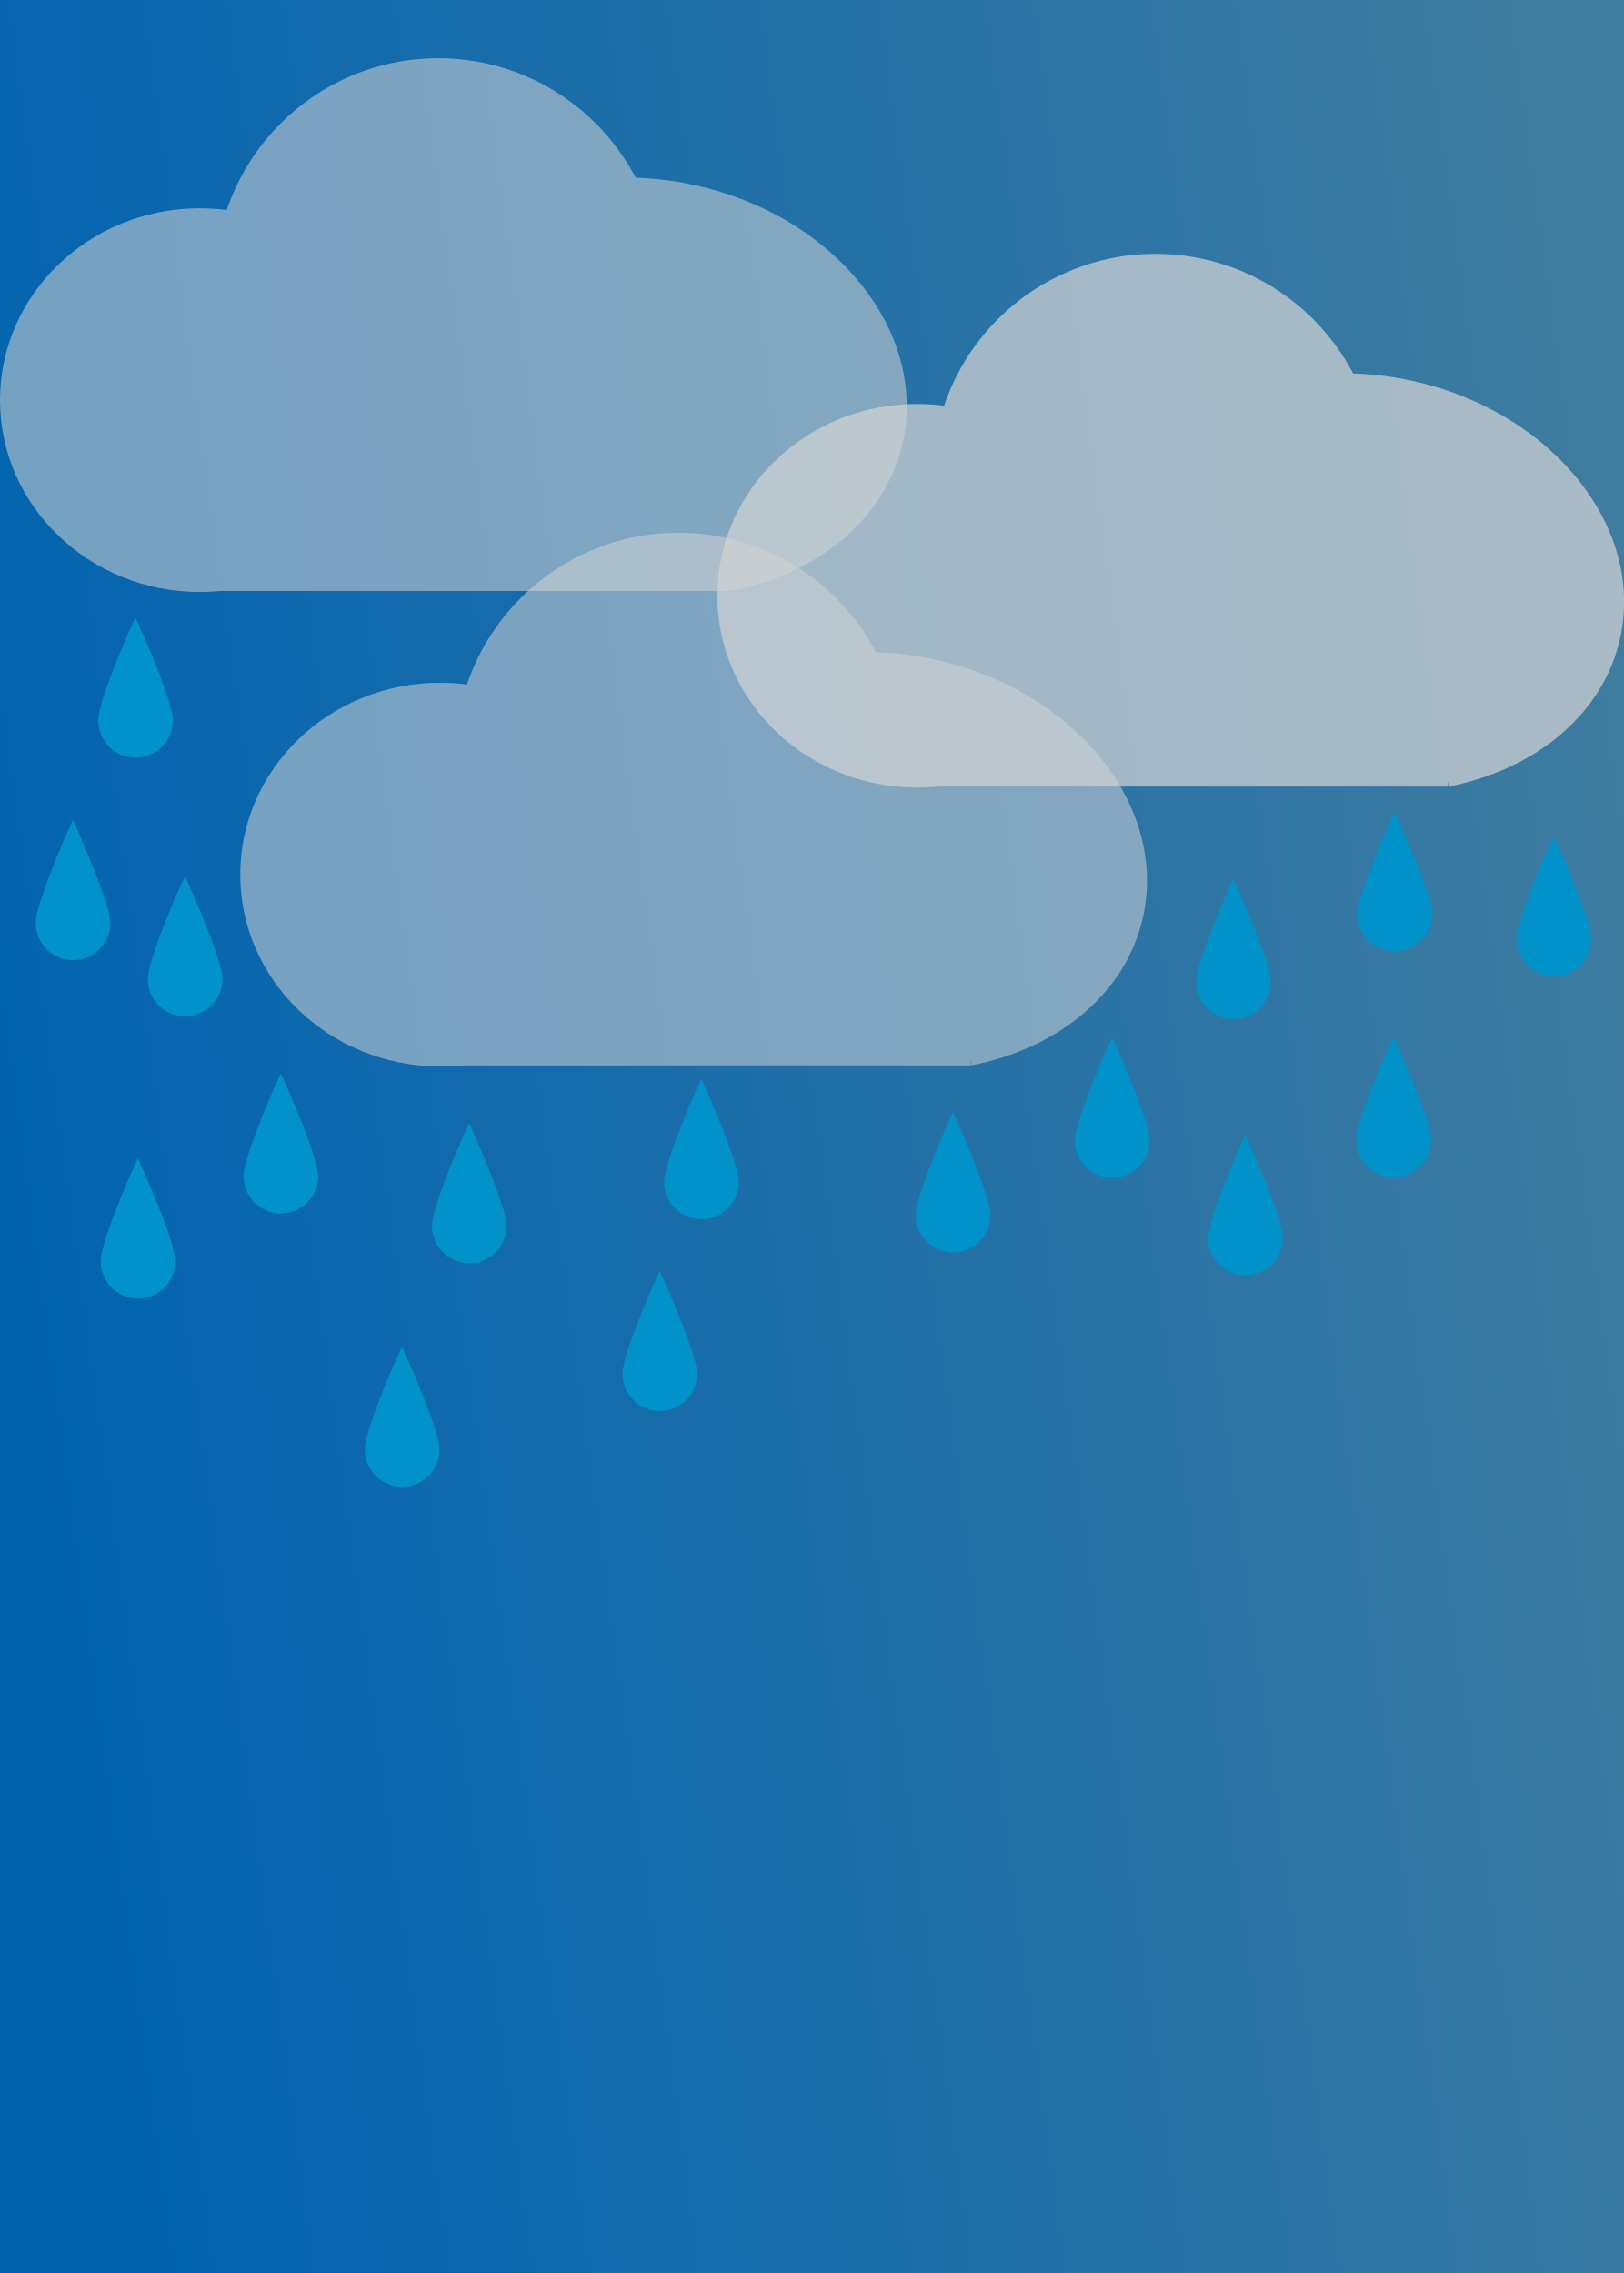
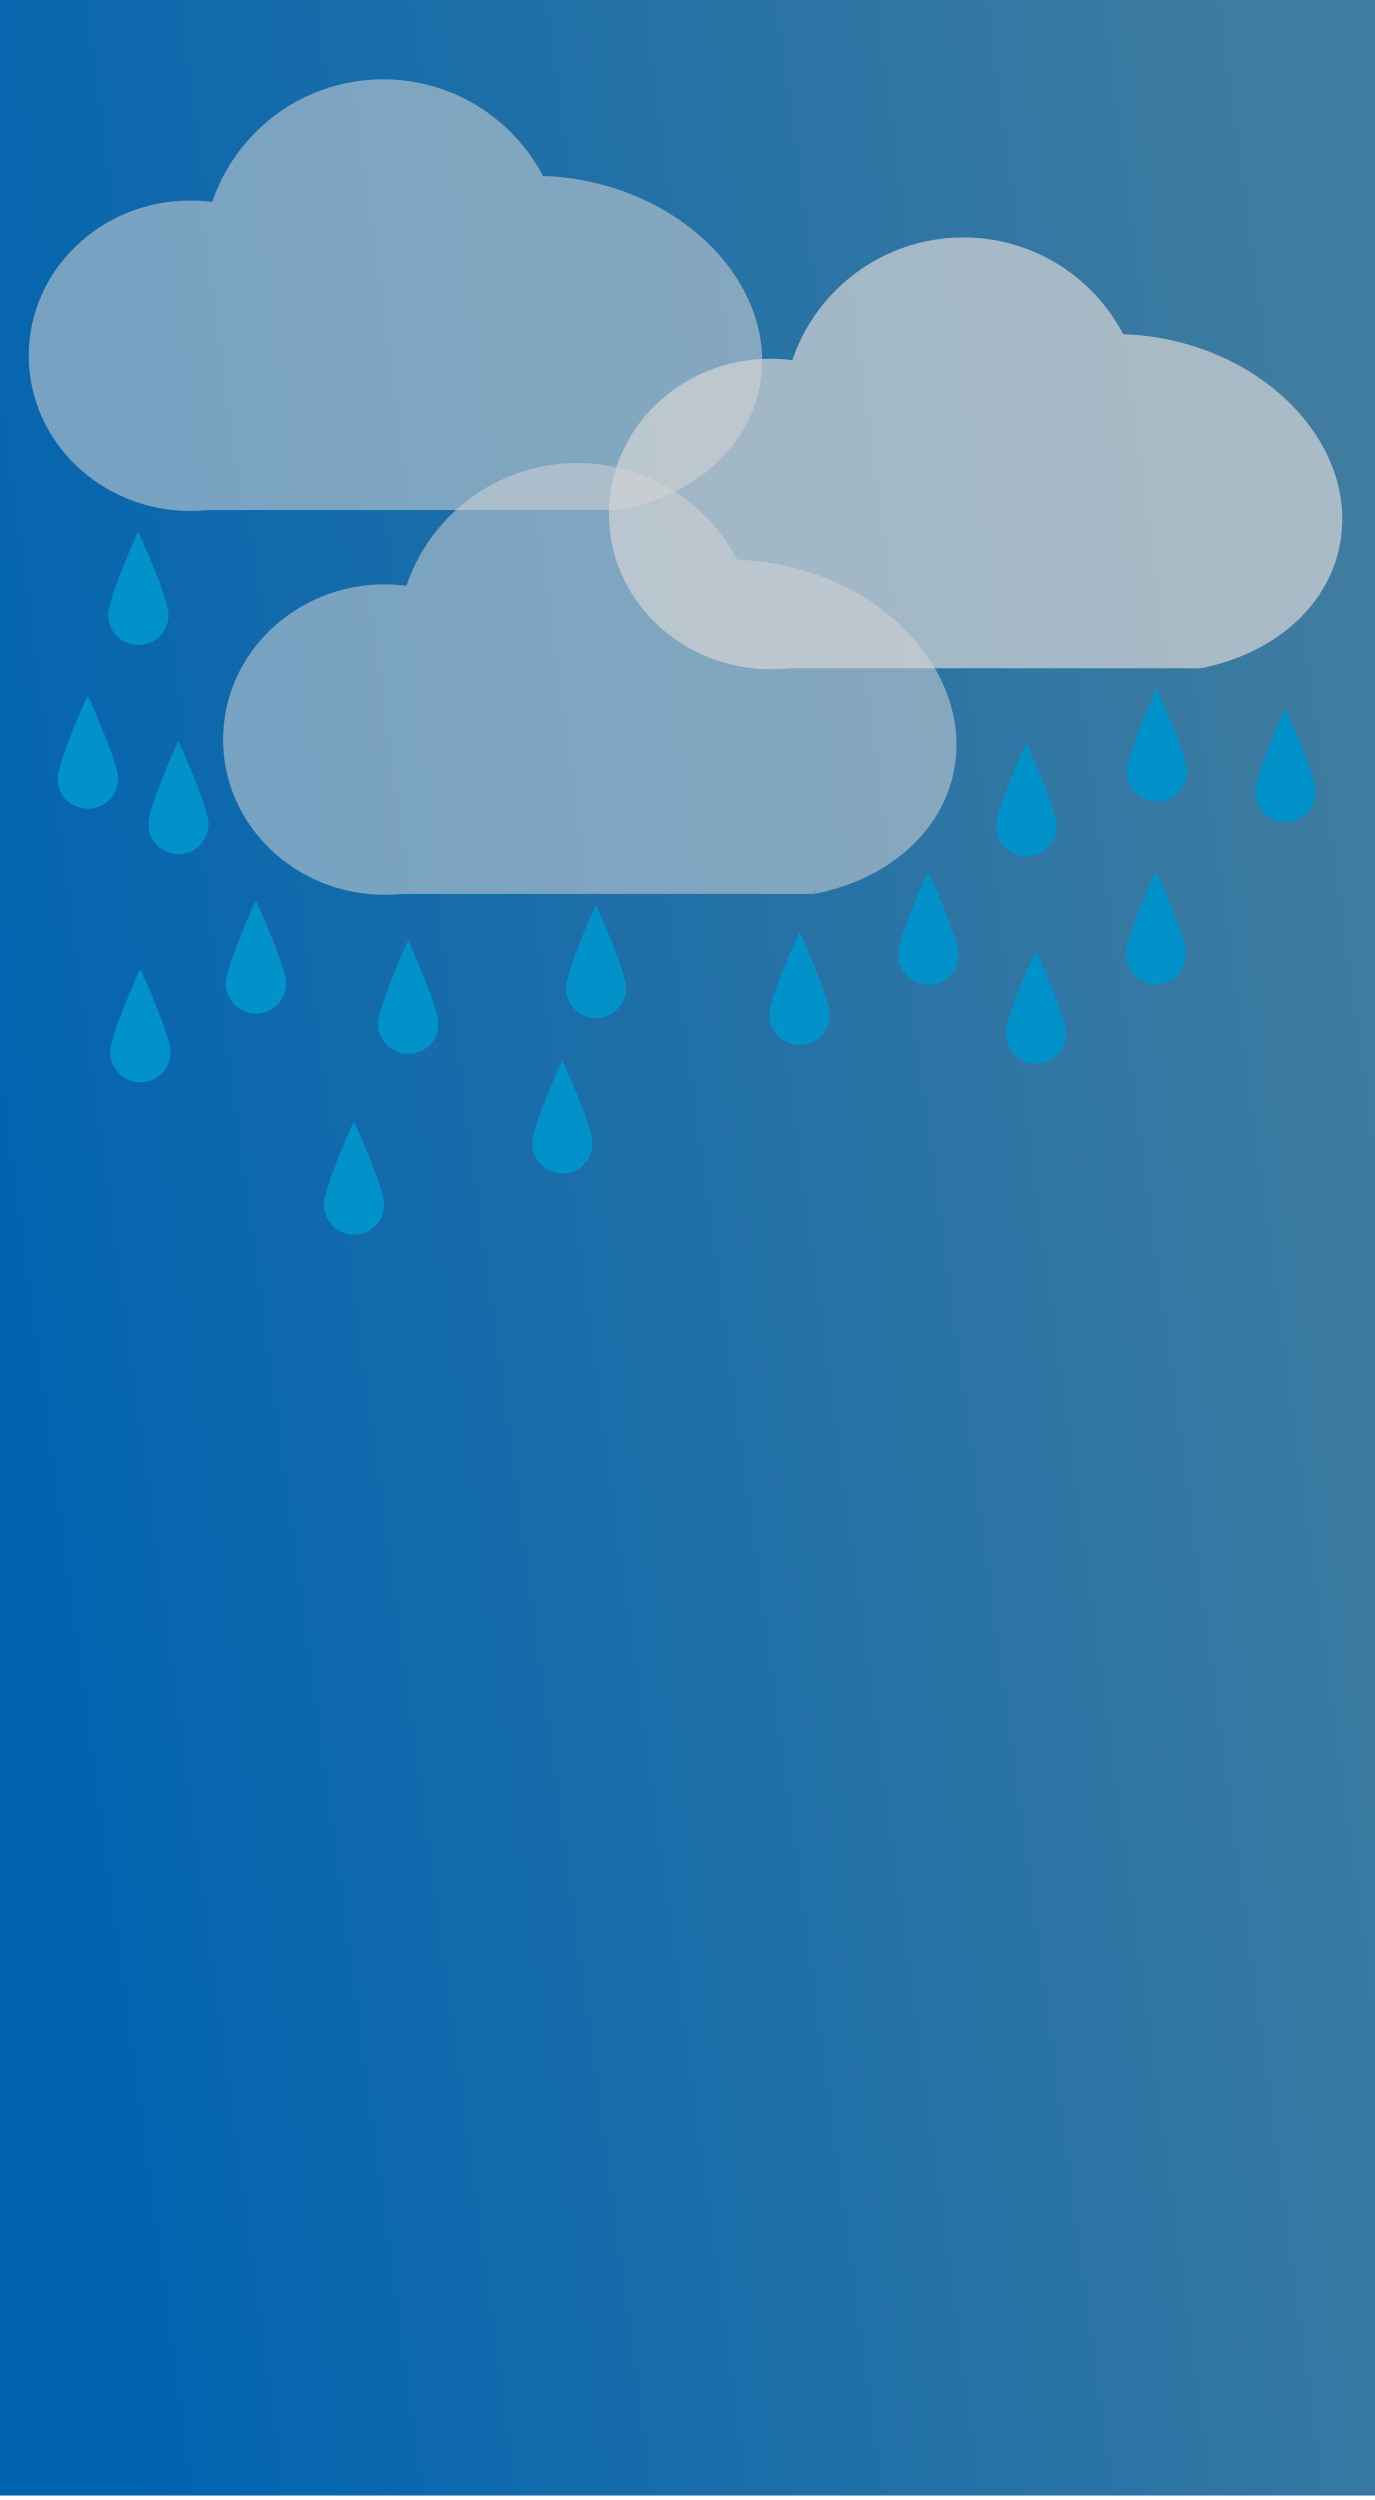
- <svg xmlns="http://www.w3.org/2000/svg" version="1.1" id="Layer_1" x="0px" y="0px" viewBox="0 0 1000 1400" style="enable-background:new 0 0 1000 1400;" xml:space="preserve">
+ <svg xmlns="http://www.w3.org/2000/svg" version="1.1" id="Layer_1" x="0px" y="0px" viewBox="0 0 1046.8 1903.8" style="enable-background:new 0 0 1046.8 1903.8;" xml:space="preserve">
  <style type="text/css">
	.st0{fill:url(#SVGID_1_);}
	.st1{opacity:0.72;}
	.st2{fill:#D1D3D4;}
	.st3{opacity:0.54;}
	.st4{opacity:0.55;}
	.st5{fill:#0092C8;}
</style>
-   <linearGradient id="SVGID_1_" gradientUnits="userSpaceOnUse" x1="5.466" y1="787.105" x2="1042.765" y2="647.019">
+   <linearGradient id="SVGID_1_" gradientUnits="userSpaceOnUse" x1="-14.528" y1="425.896" x2="1075.109" y2="573.049" gradientTransform="matrix(1 0 0 -1 0 1449)">
    <stop offset="0" style="stop-color:#0063B0" />
    <stop offset="0.995" style="stop-color:#3F7CA0" />
  </linearGradient>
-   <rect x="-5.94" y="0" class="st0" width="1050.77" height="1435.38" />
+   <rect class="st0" width="1050.8" height="1900.4" />
  <g class="st1">
-     <rect x="557.93" y="362.94" class="st2" width="333.85" height="121.54" />
-     <ellipse class="st2" cx="564.86" cy="366.94" rx="123.08" ry="118.16" />
-     <path class="st2" d="M869.64,234.52c-85.9-18.82-167.79,21.59-182.91,90.26c-14.99,68.06,41.25,138.32,125.88,157.88   c0.53-1.12,1.5-2.05,3.01-2.52c21.29-6.58,43.57-2.06,65.33-4.61c2.32-0.27,3.78,0.87,4.41,2.47c0.16-0.03,0.32-0.05,0.48-0.08   c4.25-0.69,6.86,3.46,6.16,6.55c53.28-10.36,95.39-44.25,105.8-91.56C1012.92,324.26,955.54,253.34,869.64,234.52z" />
-     <circle class="st2" cx="711.63" cy="293.75" r="137.37" />
+     <rect x="579.9" y="387.4" class="st2" width="333.9" height="121.5" />
+     <ellipse class="st2" cx="586.8" cy="391.4" rx="123.1" ry="118.2" />
+     <path class="st2" d="M891.6,259c-85.9-18.8-167.8,21.6-182.9,90.3c-15,68.1,41.2,138.3,125.9,157.9c0.5-1.1,1.5-2,3-2.5   c21.3-6.6,43.6-2.1,65.3-4.6c2.3-0.3,3.8,0.9,4.4,2.5c0.2,0,0.3,0,0.5-0.1c4.2-0.7,6.9,3.5,6.2,6.5c53.3-10.4,95.4-44.2,105.8-91.6   C1034.9,348.8,977.5,277.8,891.6,259z" />
+     <circle class="st2" cx="733.6" cy="318.2" r="137.4" />
  </g>
  <g class="st3">
-     <rect x="264.11" y="534.69" class="st2" width="333.85" height="121.54" />
-     <ellipse class="st2" cx="271.04" cy="538.69" rx="123.08" ry="118.16" />
-     <path class="st2" d="M575.82,406.26c-85.9-18.82-167.79,21.59-182.91,90.26c-14.99,68.06,41.25,138.32,125.88,157.88   c0.53-1.11,1.5-2.05,3.01-2.52c21.29-6.58,43.57-2.06,65.33-4.61c2.32-0.27,3.78,0.87,4.41,2.47c0.16-0.03,0.32-0.05,0.48-0.08   c4.25-0.69,6.86,3.46,6.16,6.55c53.28-10.36,95.39-44.25,105.8-91.56C719.1,496,661.72,425.08,575.82,406.26z" />
-     <circle class="st2" cx="417.8" cy="465.49" r="137.37" />
+     <rect x="286" y="559.2" class="st2" width="333.8" height="121.5" />
+     <ellipse class="st2" cx="293" cy="563.2" rx="123.1" ry="118.2" />
+     <path class="st2" d="M597.8,430.8C511.9,411.9,430,452.4,414.9,521c-15,68.1,41.2,138.3,125.9,157.9c0.5-1.1,1.5-2,3-2.5   c21.3-6.6,43.6-2.1,65.3-4.6c2.3-0.3,3.8,0.9,4.4,2.5c0.2,0,0.3,0,0.5-0.1c4.2-0.7,6.9,3.5,6.2,6.5c53.3-10.4,95.4-44.2,105.8-91.6   C741,520.5,683.7,449.6,597.8,430.8z" />
+     <circle class="st2" cx="439.7" cy="490" r="137.4" />
  </g>
  <g class="st4">
-     <rect x="116.15" y="242.45" class="st2" width="333.85" height="121.54" />
-     <ellipse class="st2" cx="123.08" cy="246.45" rx="123.08" ry="118.16" />
-     <path class="st2" d="M427.86,114.02c-85.9-18.82-167.79,21.59-182.91,90.26c-14.99,68.06,41.25,138.32,125.88,157.88   c0.53-1.12,1.5-2.05,3.01-2.52c21.29-6.58,43.57-2.06,65.33-4.61c2.32-0.27,3.78,0.87,4.41,2.47c0.16-0.03,0.32-0.05,0.48-0.08   c4.25-0.69,6.86,3.46,6.16,6.55c53.28-10.36,95.39-44.25,105.8-91.56C571.14,203.76,513.76,132.84,427.86,114.02z" />
-     <circle class="st2" cx="269.85" cy="173.25" r="137.37" />
+     <rect x="138.1" y="266.9" class="st2" width="333.9" height="121.5" />
+     <ellipse class="st2" cx="145" cy="270.9" rx="123.1" ry="118.2" />
+     <path class="st2" d="M449.8,138.5c-85.9-18.8-167.8,21.6-182.9,90.3c-15,68.1,41.2,138.3,125.9,157.9c0.5-1.1,1.5-2,3-2.5   c21.3-6.6,43.6-2.1,65.3-4.6c2.3-0.3,3.8,0.9,4.4,2.5c0.2,0,0.3,0,0.5-0.1c4.2-0.7,6.9,3.5,6.2,6.5c53.3-10.4,95.4-44.2,105.8-91.6   C593.1,228.3,535.7,157.3,449.8,138.5z" />
+     <circle class="st2" cx="291.8" cy="197.8" r="137.4" />
  </g>
-   <path class="st5" d="M106.5,443.67c0,12.7-10.3,23-23,23s-23-10.3-23-23s22.67-63.83,23-63.17S106.5,430.96,106.5,443.67z" />
-   <path class="st5" d="M455,727.92c0,12.7-10.3,23-23,23s-23-10.3-23-23c0-12.7,22.67-63.83,23-63.17S455,715.21,455,727.92z" />
-   <path class="st5" d="M882,563.09c0,12.7-10.3,23-23,23s-23-10.3-23-23c0-12.7,22.67-63.83,23-63.17  C859.33,500.59,882,550.38,882,563.09z" />
-   <path class="st5" d="M137,603c0,12.7-10.3,23-23,23s-23-10.3-23-23s22.67-63.83,23-63.17C114.33,540.5,137,590.3,137,603z" />
-   <path class="st5" d="M708,702.42c0,12.7-10.3,23-23,23s-23-10.3-23-23c0-12.7,22.67-63.83,23-63.17S708,689.71,708,702.42z" />
-   <path class="st5" d="M68,568.42c0,12.7-10.3,23-23,23s-23-10.3-23-23c0-12.7,22.67-63.83,23-63.17S68,555.71,68,568.42z" />
-   <path class="st5" d="M610,748.42c0,12.7-10.3,23-23,23s-23-10.3-23-23c0-12.7,22.67-63.83,23-63.17S610,735.71,610,748.42z" />
-   <path class="st5" d="M312,755.09c0,12.7-10.3,23-23,23s-23-10.3-23-23c0-12.7,22.67-63.83,23-63.17  C289.33,692.59,312,742.38,312,755.09z" />
-   <path class="st5" d="M980,578.42c0,12.7-10.3,23-23,23s-23-10.3-23-23c0-12.7,22.67-63.83,23-63.17S980,565.71,980,578.42z" />
-   <path class="st5" d="M790,762.42c0,12.7-10.3,23-23,23s-23-10.3-23-23c0-12.7,22.67-63.83,23-63.17S790,749.71,790,762.42z" />
-   <path class="st5" d="M196,724.42c0,12.7-10.3,23-23,23s-23-10.3-23-23c0-12.7,22.67-63.83,23-63.17S196,711.71,196,724.42z" />
-   <path class="st5" d="M108,776.75c0,12.7-10.3,23-23,23s-23-10.3-23-23s22.67-63.83,23-63.17C85.33,714.25,108,764.05,108,776.75z" />
-   <path class="st5" d="M270.67,892.75c0,12.7-10.3,23-23,23c-12.7,0-23-10.3-23-23s22.67-63.83,23-63.17  C248,830.25,270.67,880.05,270.67,892.75z" />
-   <path class="st5" d="M429.33,846.08c0,12.7-10.3,23-23,23s-23-10.3-23-23c0-12.7,22.67-63.83,23-63.17  C406.67,783.58,429.33,833.38,429.33,846.08z" />
-   <path class="st5" d="M782.67,604.75c0,12.7-10.3,23-23,23c-12.7,0-23-10.3-23-23s22.67-63.83,23-63.17  C760,542.25,782.67,592.05,782.67,604.75z" />
-   <path class="st5" d="M881.33,702.08c0,12.7-10.3,23-23,23c-12.7,0-23-10.3-23-23c0-12.7,22.67-63.83,23-63.17  C858.67,639.58,881.33,689.38,881.33,702.08z" />
+   <path class="st5" d="M128.4,468.2c0,12.7-10.3,23-23,23s-23-10.3-23-23s22.7-63.8,23-63.2S128.4,455.5,128.4,468.2z" />
+   <path class="st5" d="M476.9,752.4c0,12.7-10.3,23-23,23s-23-10.3-23-23s22.7-63.8,23-63.2S476.9,739.7,476.9,752.4z" />
+   <path class="st5" d="M903.9,587.6c0,12.7-10.3,23-23,23s-23-10.3-23-23s22.7-63.8,23-63.2C881.3,525.1,903.9,574.9,903.9,587.6z" />
+   <path class="st5" d="M158.9,627.5c0,12.7-10.3,23-23,23s-23-10.3-23-23s22.7-63.8,23-63.2C136.3,565,158.9,614.8,158.9,627.5z" />
+   <path class="st5" d="M729.9,726.9c0,12.7-10.3,23-23,23s-23-10.3-23-23s22.7-63.8,23-63.2S729.9,714.2,729.9,726.9z" />
+   <path class="st5" d="M89.9,592.9c0,12.7-10.3,23-23,23s-23-10.3-23-23s22.7-63.8,23-63.2S89.9,580.2,89.9,592.9z" />
+   <path class="st5" d="M631.9,772.9c0,12.7-10.3,23-23,23s-23-10.3-23-23s22.7-63.8,23-63.2S631.9,760.2,631.9,772.9z" />
+   <path class="st5" d="M333.9,779.6c0,12.7-10.3,23-23,23s-23-10.3-23-23s22.7-63.8,23-63.2C311.3,717.1,333.9,766.9,333.9,779.6z" />
+   <path class="st5" d="M1001.9,602.9c0,12.7-10.3,23-23,23s-23-10.3-23-23s22.7-63.8,23-63.2S1001.9,590.2,1001.9,602.9z" />
+   <path class="st5" d="M811.9,786.9c0,12.7-10.3,23-23,23s-23-10.3-23-23s22.7-63.8,23-63.2S811.9,774.2,811.9,786.9z" />
+   <path class="st5" d="M217.9,748.9c0,12.7-10.3,23-23,23s-23-10.3-23-23s22.7-63.8,23-63.2S217.9,736.2,217.9,748.9z" />
+   <path class="st5" d="M129.9,801.2c0,12.7-10.3,23-23,23s-23-10.3-23-23s22.7-63.8,23-63.2C107.3,738.8,129.9,788.5,129.9,801.2z" />
+   <path class="st5" d="M292.6,917.2c0,12.7-10.3,23-23,23s-23-10.3-23-23s22.7-63.8,23-63.2C269.9,854.8,292.6,904.5,292.6,917.2z" />
+   <path class="st5" d="M451.3,870.6c0,12.7-10.3,23-23,23s-23-10.3-23-23s22.7-63.8,23-63.2C428.6,808.1,451.3,857.9,451.3,870.6z" />
+   <path class="st5" d="M804.6,629.2c0,12.7-10.3,23-23,23s-23-10.3-23-23s22.7-63.8,23-63.2C781.9,566.8,804.6,616.5,804.6,629.2z" />
+   <path class="st5" d="M903.3,726.6c0,12.7-10.3,23-23,23s-23-10.3-23-23s22.7-63.8,23-63.2C880.6,664.1,903.3,713.9,903.3,726.6z" />
</svg>
